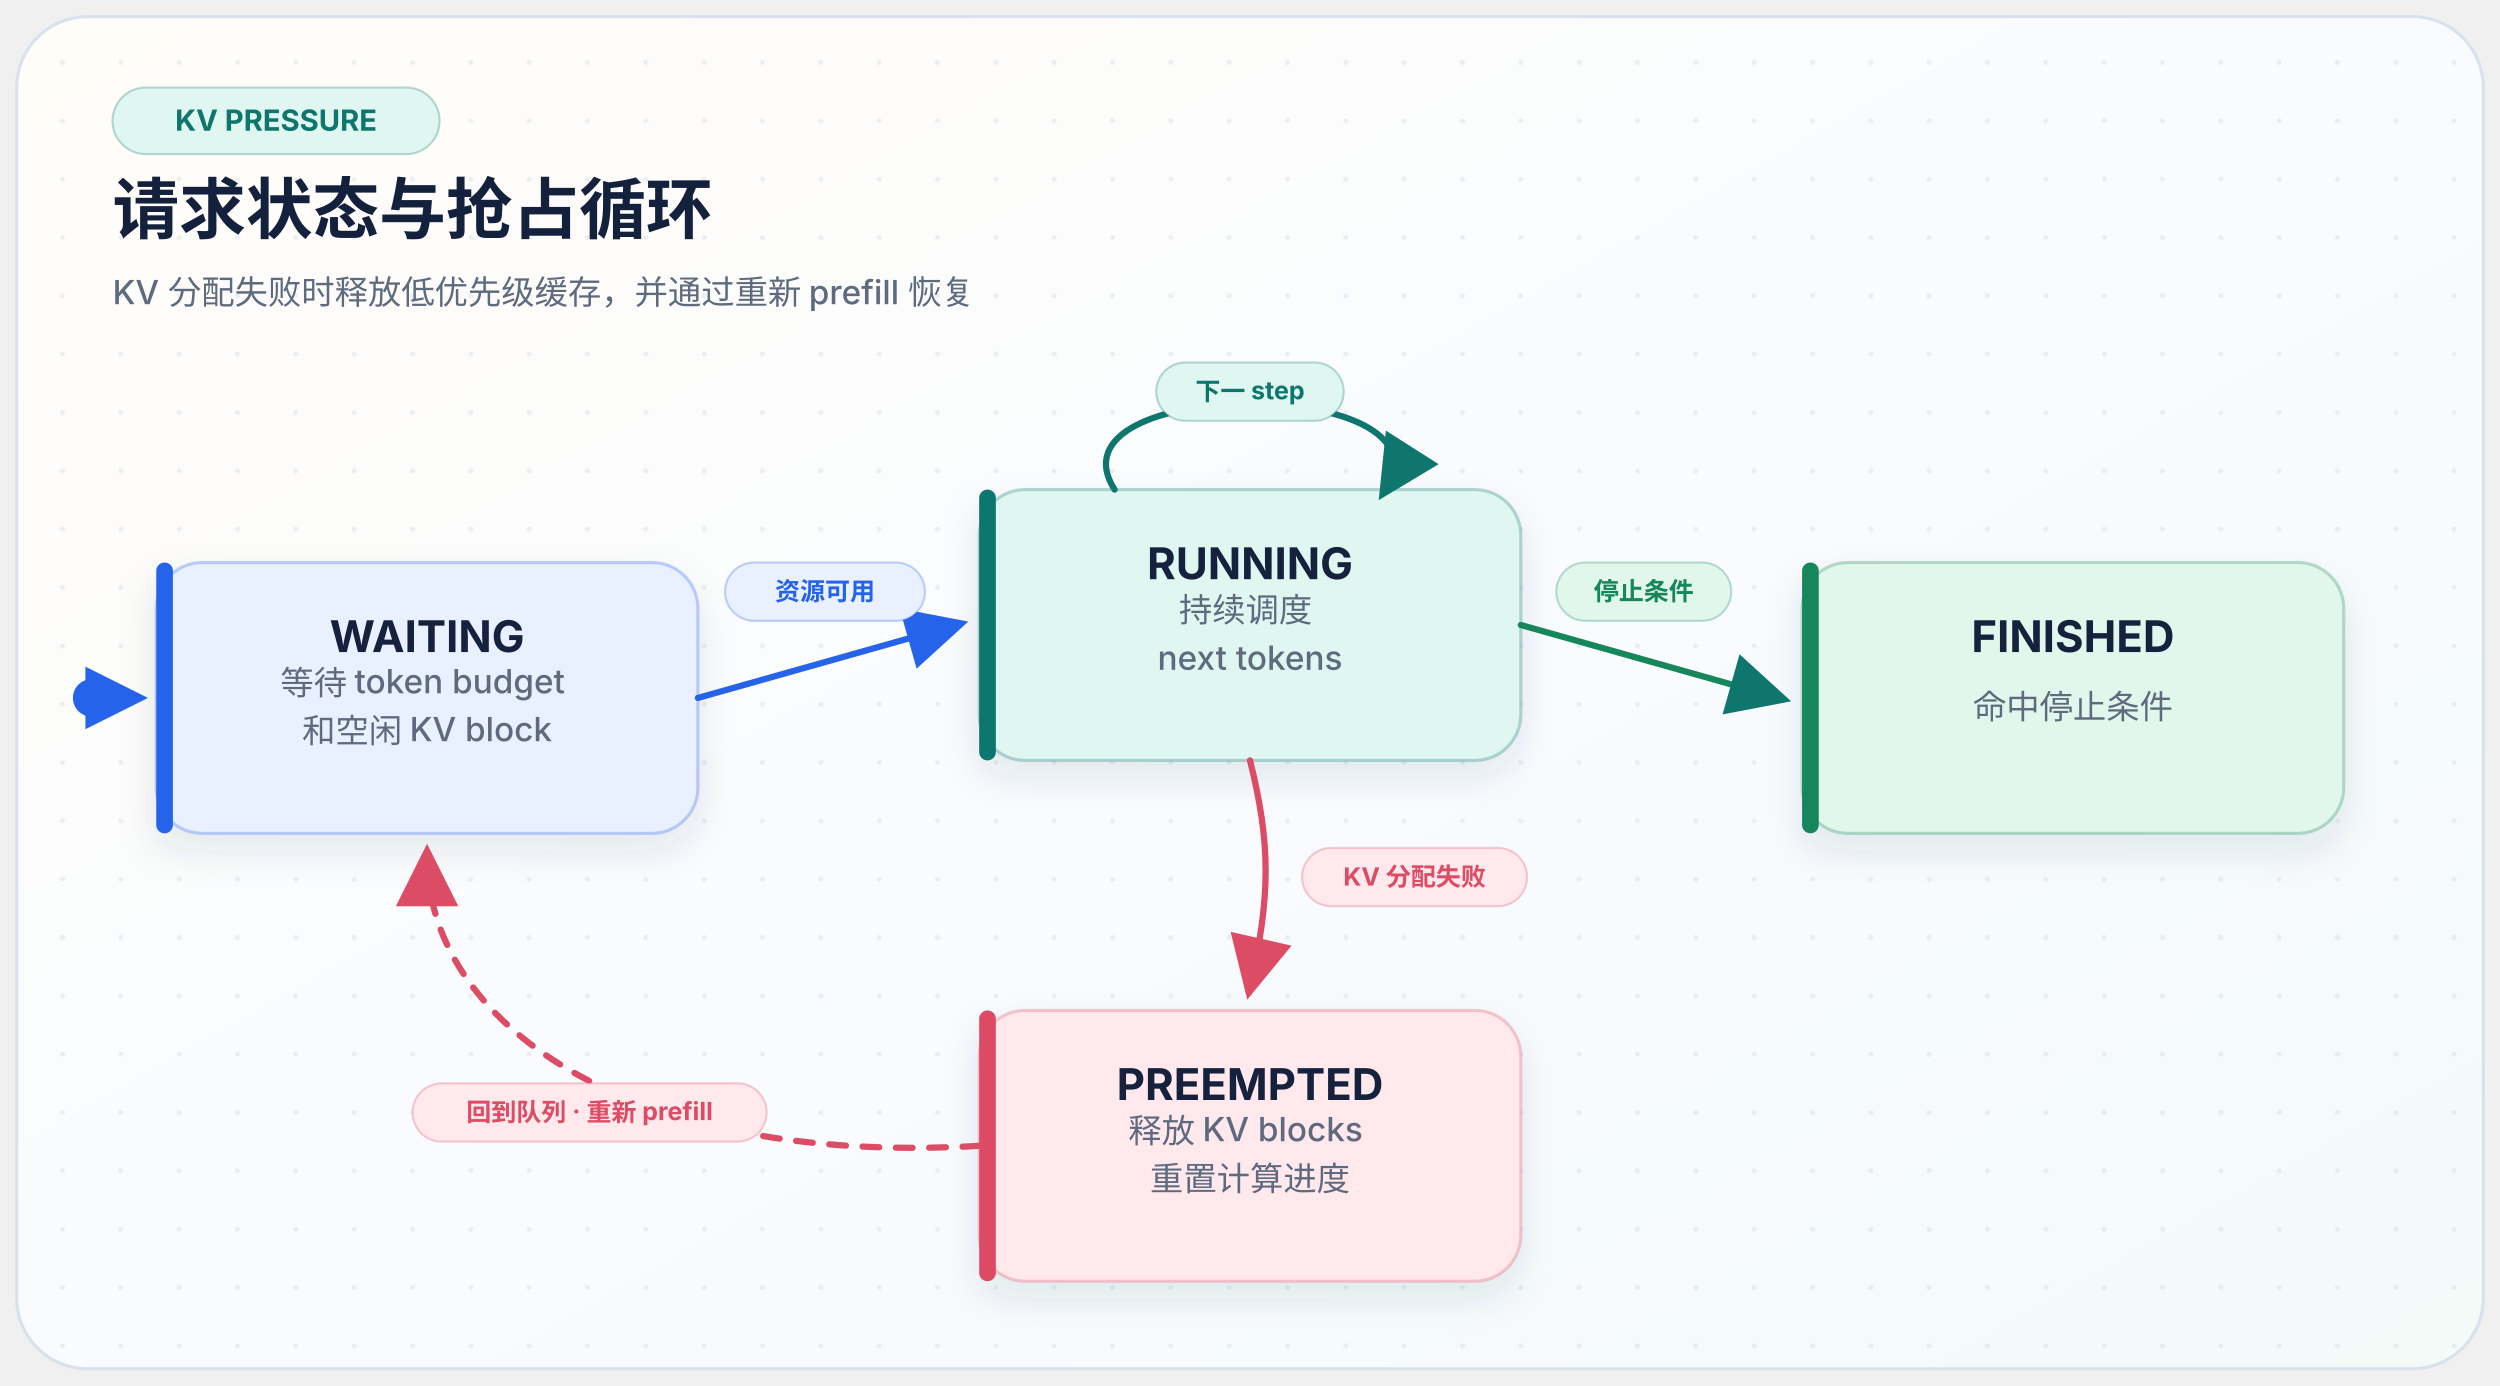
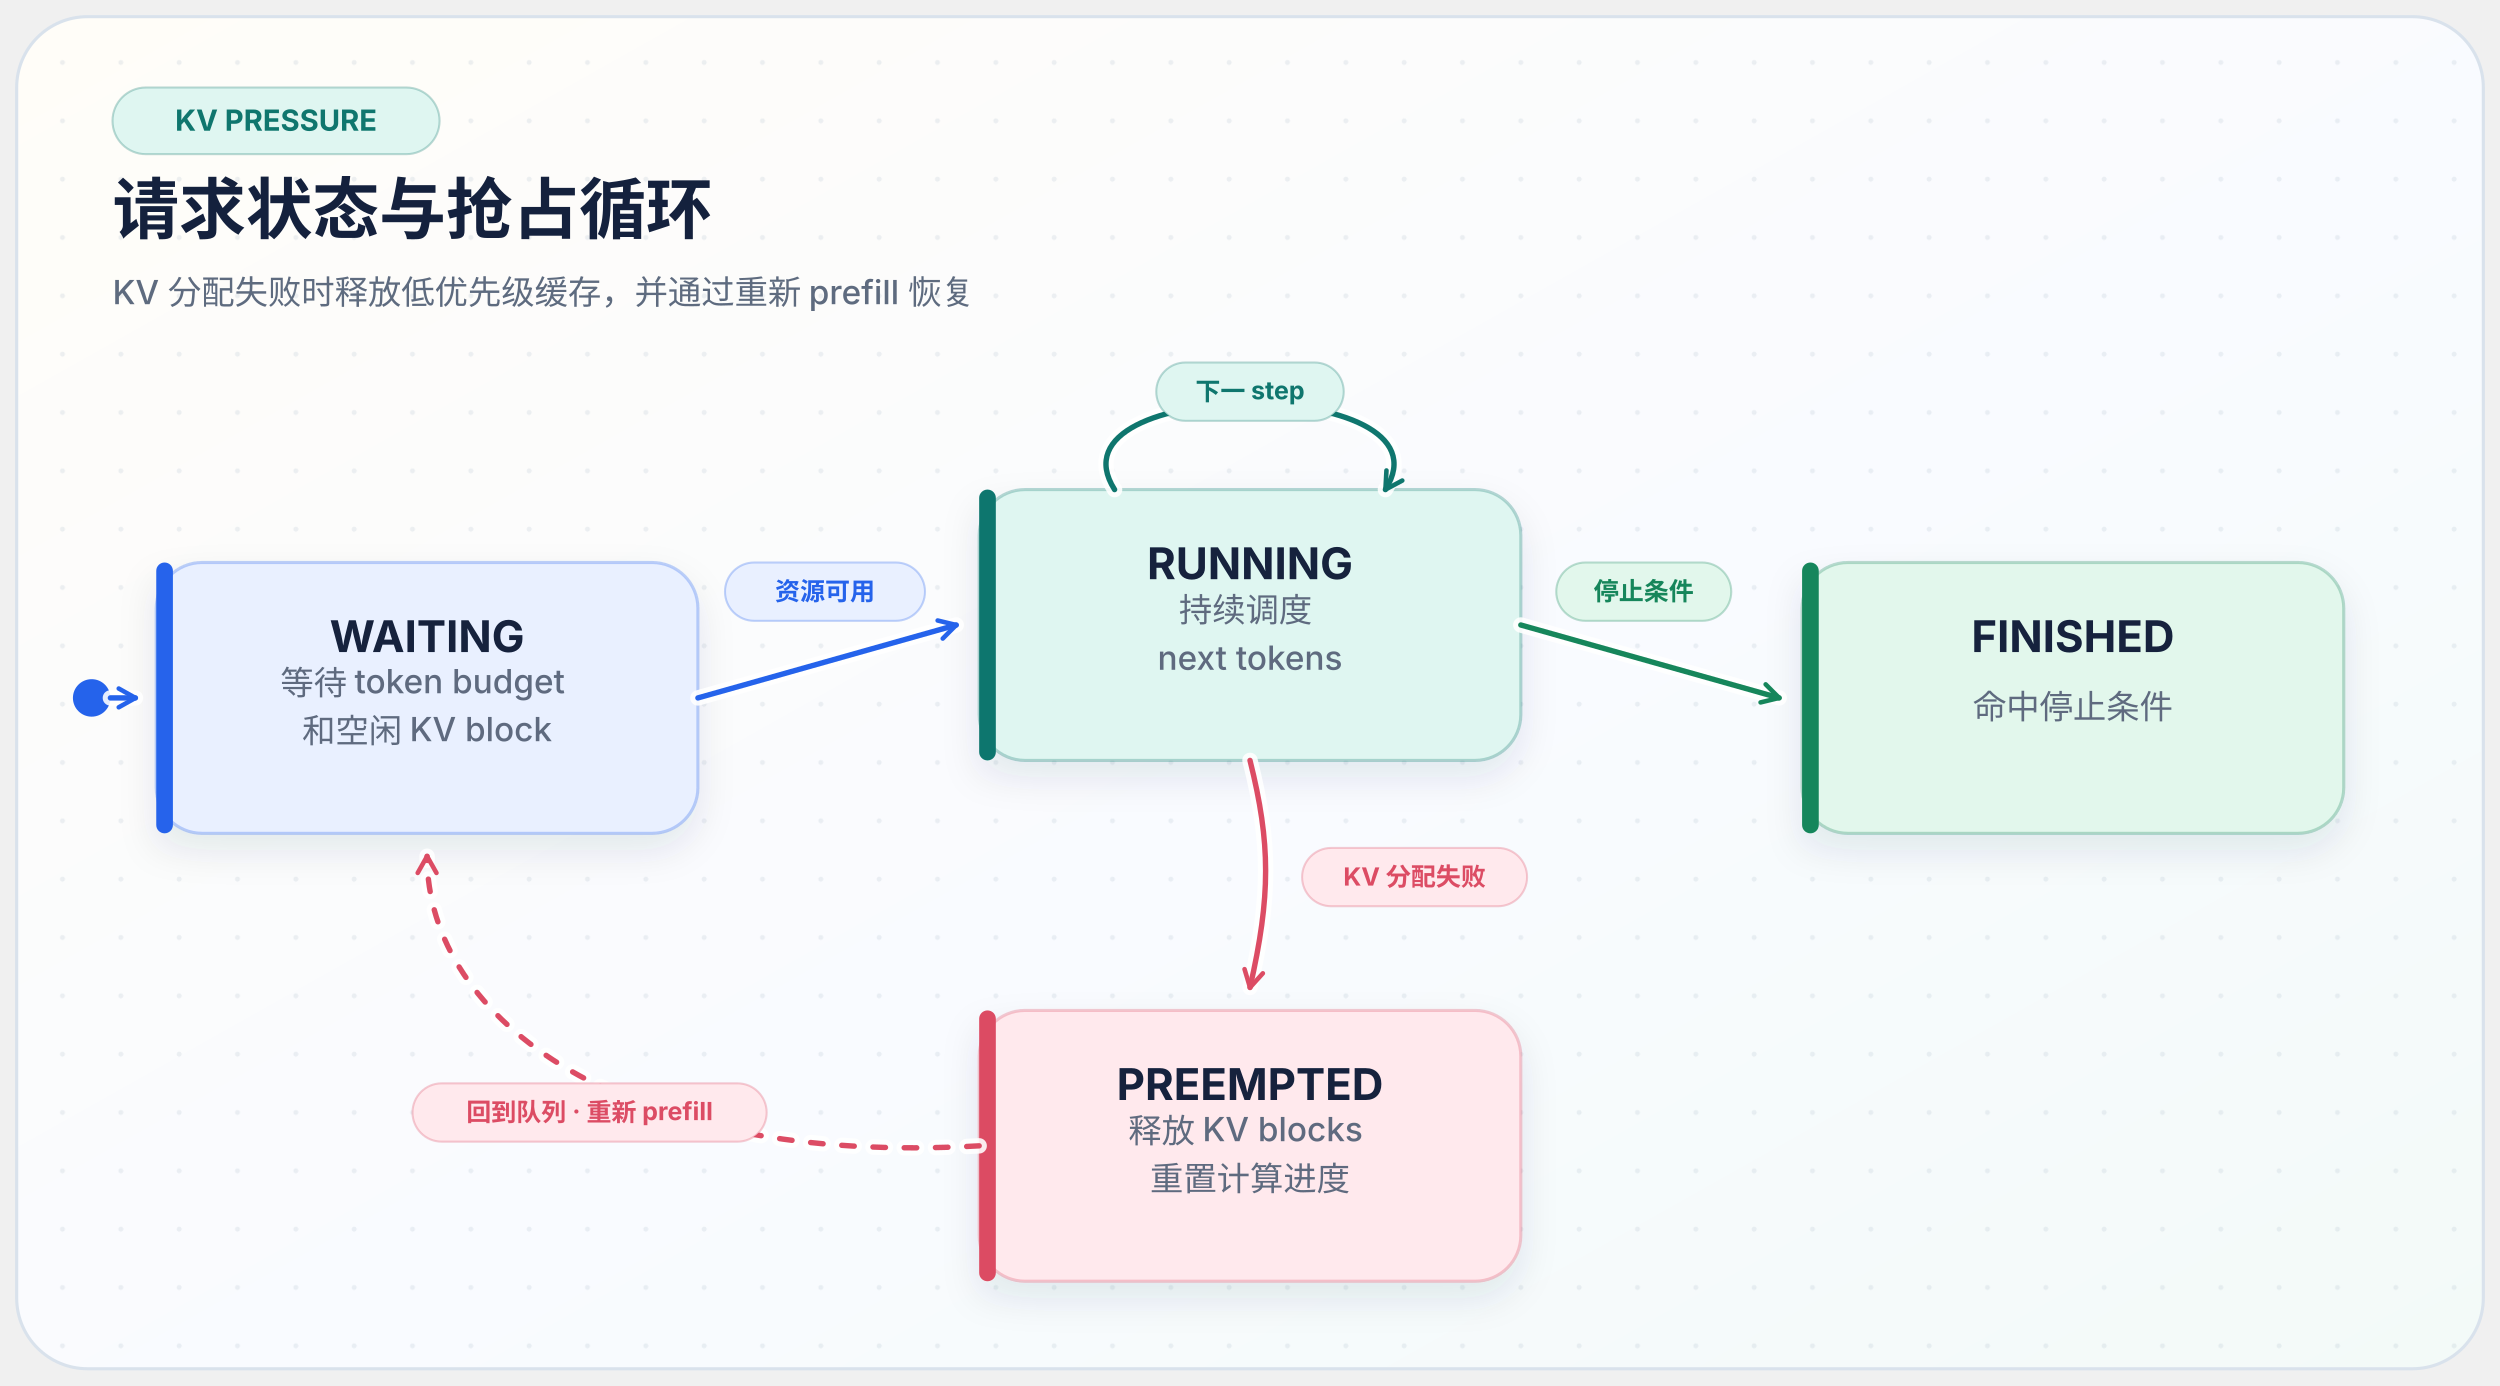
<svg xmlns="http://www.w3.org/2000/svg" width="1200" height="665" viewBox="0 0 1200 665" role="img" aria-labelledby="diagram-title diagram-desc">
  <defs>
    <linearGradient id="paper" x1="0" y1="0" x2="1" y2="1">
      <stop offset="0" stop-color="#fffdf8" />
      <stop offset=".55" stop-color="#f9fbff" />
      <stop offset="1" stop-color="#f3faf8" />
    </linearGradient>
    <pattern id="dots" width="28" height="28" patternUnits="userSpaceOnUse">
      <circle cx="2" cy="2" r="1.2" fill="#9fb0c2" opacity=".18" />
    </pattern>
    <filter id="shadow" x="-20%" y="-20%" width="140%" height="150%">
      <feDropShadow dx="0" dy="8" stdDeviation="9" flood-color="#183153" flood-opacity=".10" />
    </filter>
-     <marker id="arrow" markerWidth="10" markerHeight="10" refX="8" refY="5" orient="auto" markerUnits="strokeWidth">
-       <path d="M 0 0 L 10 5 L 0 10 z" fill="#b8c4d2" />
+     <marker id="arrow" markerWidth="12" markerHeight="12" refX="10" refY="6" orient="auto" markerUnits="userSpaceOnUse">
+       <path d="M 2 1.5 L 10 6 L 2 10.5" fill="none" stroke="#b8c4d2" stroke-width="2.2" stroke-linecap="round" stroke-linejoin="round" />
    </marker>
-     <marker id="arrowTeal" markerWidth="10" markerHeight="10" refX="8" refY="5" orient="auto" markerUnits="strokeWidth">
-       <path d="M 0 0 L 10 5 L 0 10 z" fill="#0f766e" />
+     <marker id="arrowTeal" markerWidth="12" markerHeight="12" refX="10" refY="6" orient="auto" markerUnits="userSpaceOnUse">
+       <path d="M 2 1.5 L 10 6 L 2 10.5" fill="none" stroke="#0f766e" stroke-width="2.2" stroke-linecap="round" stroke-linejoin="round" />
    </marker>
-     <marker id="arrowBlue" markerWidth="10" markerHeight="10" refX="8" refY="5" orient="auto" markerUnits="strokeWidth">
-       <path d="M 0 0 L 10 5 L 0 10 z" fill="#2563eb" />
+     <marker id="arrowBlue" markerWidth="12" markerHeight="12" refX="10" refY="6" orient="auto" markerUnits="userSpaceOnUse">
+       <path d="M 2 1.5 L 10 6 L 2 10.5" fill="none" stroke="#2563eb" stroke-width="2.2" stroke-linecap="round" stroke-linejoin="round" />
    </marker>
-     <marker id="arrowAmber" markerWidth="10" markerHeight="10" refX="8" refY="5" orient="auto" markerUnits="strokeWidth">
-       <path d="M 0 0 L 10 5 L 0 10 z" fill="#d97706" />
+     <marker id="arrowIndigo" markerWidth="12" markerHeight="12" refX="10" refY="6" orient="auto" markerUnits="userSpaceOnUse">
+       <path d="M 2 1.5 L 10 6 L 2 10.5" fill="none" stroke="#4f46e5" stroke-width="2.2" stroke-linecap="round" stroke-linejoin="round" />
    </marker>
-     <marker id="arrowRose" markerWidth="10" markerHeight="10" refX="8" refY="5" orient="auto" markerUnits="strokeWidth">
-       <path d="M 0 0 L 10 5 L 0 10 z" fill="#dc4c64" />
+     <marker id="arrowAmber" markerWidth="12" markerHeight="12" refX="10" refY="6" orient="auto" markerUnits="userSpaceOnUse">
+       <path d="M 2 1.5 L 10 6 L 2 10.5" fill="none" stroke="#d97706" stroke-width="2.2" stroke-linecap="round" stroke-linejoin="round" />
+     </marker>
+     <marker id="arrowRose" markerWidth="12" markerHeight="12" refX="10" refY="6" orient="auto" markerUnits="userSpaceOnUse">
+       <path d="M 2 1.5 L 10 6 L 2 10.5" fill="none" stroke="#dc4c64" stroke-width="2.2" stroke-linecap="round" stroke-linejoin="round" />
+     </marker>
+     <marker id="arrowGreen" markerWidth="12" markerHeight="12" refX="10" refY="6" orient="auto" markerUnits="userSpaceOnUse">
+       <path d="M 2 1.5 L 10 6 L 2 10.5" fill="none" stroke="#16865b" stroke-width="2.2" stroke-linecap="round" stroke-linejoin="round" />
    </marker>
  </defs>
  <rect x="8" y="8" width="1184" height="649" rx="34" fill="url(#paper)" stroke="#d9e2ec" stroke-width="1.5" />
  <rect x="8" y="8" width="1184" height="649" rx="34" fill="url(#dots)" />
  <g>
    <rect x="54" y="42" width="157" height="32" rx="16" fill="#dff6f1" stroke="#0f766e" stroke-opacity=".28" />
    <text x="132.5" y="62.76" text-anchor="middle" font-family="Inter, Noto Sans SC, PingFang SC, Microsoft YaHei, system-ui, sans-serif" font-size="14" font-weight="700" fill="#0f766e" opacity="1">
      <tspan x="132.5" dy="0">KV PRESSURE</tspan>
    </text>
  </g>
  <text x="54" y="112" text-anchor="start" font-family="Inter, Noto Sans SC, PingFang SC, Microsoft YaHei, system-ui, sans-serif" font-size="32" font-weight="800" fill="#14213d" opacity="1">
    <tspan x="54" dy="0">请求状态与抢占循环</tspan>
  </text>
  <text x="54" y="146" text-anchor="start" font-family="Inter, Noto Sans SC, PingFang SC, Microsoft YaHei, system-ui, sans-serif" font-size="16" font-weight="500" fill="#5e6b7f" opacity="1">
    <tspan x="54" dy="0">KV 分配失败时释放低优先级缓存，并通过重新 prefill 恢复</tspan>
  </text>
  <g filter="url(#shadow)">
    <rect x="75" y="270" width="260" height="130" rx="22" fill="#e9f0ff" stroke="#2563eb" stroke-opacity=".28" stroke-width="1.5" />
    <rect x="75" y="270" width="8" height="130" rx="4" fill="#2563eb" />
    <text x="205" y="313" text-anchor="middle" font-family="Inter, Noto Sans SC, PingFang SC, Microsoft YaHei, system-ui, sans-serif" font-size="21" font-weight="750" fill="#14213d" opacity="1">
      <tspan x="205" dy="0">WAITING</tspan>
    </text>
    <text x="205" y="333.5" text-anchor="middle" font-family="Inter, Noto Sans SC, PingFang SC, Microsoft YaHei, system-ui, sans-serif" font-size="16" font-weight="500" fill="#5e6b7f" opacity="1">
      <tspan x="205" dy="0">等待 token budget</tspan>
      <tspan x="205" dy="23">和空闲 KV block</tspan>
    </text>
  </g>
  <g filter="url(#shadow)">
    <rect x="470" y="235" width="260" height="130" rx="22" fill="#dff6f1" stroke="#0f766e" stroke-opacity=".28" stroke-width="1.5" />
    <rect x="470" y="235" width="8" height="130" rx="4" fill="#0f766e" />
    <text x="600" y="278" text-anchor="middle" font-family="Inter, Noto Sans SC, PingFang SC, Microsoft YaHei, system-ui, sans-serif" font-size="21" font-weight="750" fill="#14213d" opacity="1">
      <tspan x="600" dy="0">RUNNING</tspan>
    </text>
    <text x="600" y="298.5" text-anchor="middle" font-family="Inter, Noto Sans SC, PingFang SC, Microsoft YaHei, system-ui, sans-serif" font-size="16" font-weight="500" fill="#5e6b7f" opacity="1">
      <tspan x="600" dy="0">持续调度</tspan>
      <tspan x="600" dy="23">next tokens</tspan>
    </text>
  </g>
  <g filter="url(#shadow)">
    <rect x="865" y="270" width="260" height="130" rx="22" fill="#e2f7ec" stroke="#16865b" stroke-opacity=".28" stroke-width="1.5" />
    <rect x="865" y="270" width="8" height="130" rx="4" fill="#16865b" />
    <text x="995" y="313" text-anchor="middle" font-family="Inter, Noto Sans SC, PingFang SC, Microsoft YaHei, system-ui, sans-serif" font-size="21" font-weight="750" fill="#14213d" opacity="1">
      <tspan x="995" dy="0">FINISHED</tspan>
    </text>
    <text x="995" y="345" text-anchor="middle" font-family="Inter, Noto Sans SC, PingFang SC, Microsoft YaHei, system-ui, sans-serif" font-size="16" font-weight="500" fill="#5e6b7f" opacity="1">
      <tspan x="995" dy="0">命中停止条件</tspan>
    </text>
  </g>
  <g filter="url(#shadow)">
    <rect x="470" y="485" width="260" height="130" rx="22" fill="#ffe9ed" stroke="#dc4c64" stroke-opacity=".28" stroke-width="1.5" />
    <rect x="470" y="485" width="8" height="130" rx="4" fill="#dc4c64" />
    <text x="600" y="528" text-anchor="middle" font-family="Inter, Noto Sans SC, PingFang SC, Microsoft YaHei, system-ui, sans-serif" font-size="21" font-weight="750" fill="#14213d" opacity="1">
      <tspan x="600" dy="0">PREEMPTED</tspan>
    </text>
    <text x="600" y="548.5" text-anchor="middle" font-family="Inter, Noto Sans SC, PingFang SC, Microsoft YaHei, system-ui, sans-serif" font-size="16" font-weight="500" fill="#5e6b7f" opacity="1">
      <tspan x="600" dy="0">释放 KV blocks</tspan>
      <tspan x="600" dy="23">重置计算进度</tspan>
    </text>
  </g>
  <circle cx="44" cy="335" r="9" fill="#2563eb" />
-   <path d="M 53 335 L 65 335" fill="none" stroke="#2563eb" stroke-width="3" stroke-linecap="round" stroke-linejoin="round" marker-end="url(#arrowBlue)" opacity="1" />
-   <path d="M 335 335 L 459 300" fill="none" stroke="#2563eb" stroke-width="3" stroke-linecap="round" stroke-linejoin="round" marker-end="url(#arrowBlue)" opacity="1" />
+   <g class="flow-connector" opacity="1">
+     <path d="M 53 335 L 65 335" fill="none" stroke="#ffffff" stroke-opacity=".88" stroke-width="7.4" stroke-linecap="round" stroke-linejoin="round" />
+     <path d="M 53 335 L 65 335" fill="none" stroke="#2563eb" stroke-width="2.6" stroke-linecap="round" stroke-linejoin="round" marker-end="url(#arrowBlue)" />
+   </g>
+   <g class="flow-connector" opacity="1">
+     <path d="M 335 335 L 459 300" fill="none" stroke="#ffffff" stroke-opacity=".88" stroke-width="7.4" stroke-linecap="round" stroke-linejoin="round" />
+     <path d="M 335 335 L 459 300" fill="none" stroke="#2563eb" stroke-width="2.6" stroke-linecap="round" stroke-linejoin="round" marker-end="url(#arrowBlue)" />
+   </g>
  <g>
    <rect x="348" y="270" width="96" height="28" rx="14" fill="#e9f0ff" stroke="#2563eb" stroke-opacity=".28" />
    <text x="396" y="288.08" text-anchor="middle" font-family="Inter, Noto Sans SC, PingFang SC, Microsoft YaHei, system-ui, sans-serif" font-size="12" font-weight="700" fill="#2563eb" opacity="1">
      <tspan x="396" dy="0">资源可用</tspan>
    </text>
  </g>
-   <path d="M 730 300 L 854 335" fill="none" stroke="#16865b" stroke-width="3" stroke-linecap="round" stroke-linejoin="round" marker-end="url(#arrowTeal)" opacity="1" />
+   <g class="flow-connector" opacity="1">
+     <path d="M 730 300 L 854 335" fill="none" stroke="#ffffff" stroke-opacity=".88" stroke-width="7.4" stroke-linecap="round" stroke-linejoin="round" />
+     <path d="M 730 300 L 854 335" fill="none" stroke="#16865b" stroke-width="2.6" stroke-linecap="round" stroke-linejoin="round" marker-end="url(#arrowGreen)" />
+   </g>
  <g>
    <rect x="747" y="270" width="84" height="28" rx="14" fill="#e2f7ec" stroke="#16865b" stroke-opacity=".28" />
    <text x="789" y="288.08" text-anchor="middle" font-family="Inter, Noto Sans SC, PingFang SC, Microsoft YaHei, system-ui, sans-serif" font-size="12" font-weight="700" fill="#16865b" opacity="1">
      <tspan x="789" dy="0">停止条件</tspan>
    </text>
  </g>
-   <path d="M 600 365 C 610 405, 610 430, 600 474" fill="none" stroke="#dc4c64" stroke-width="3" stroke-linecap="round" stroke-linejoin="round" marker-end="url(#arrowRose)" opacity="1" />
+   <g class="flow-connector" opacity="1">
+     <path d="M 600 365 C 610 405, 610 430, 600 474" fill="none" stroke="#ffffff" stroke-opacity=".88" stroke-width="7.4" stroke-linecap="round" stroke-linejoin="round" />
+     <path d="M 600 365 C 610 405, 610 430, 600 474" fill="none" stroke="#dc4c64" stroke-width="2.6" stroke-linecap="round" stroke-linejoin="round" marker-end="url(#arrowRose)" />
+   </g>
  <g>
    <rect x="625" y="407" width="108" height="28" rx="14" fill="#ffe9ed" stroke="#dc4c64" stroke-opacity=".28" />
    <text x="679" y="425.08" text-anchor="middle" font-family="Inter, Noto Sans SC, PingFang SC, Microsoft YaHei, system-ui, sans-serif" font-size="12" font-weight="700" fill="#dc4c64" opacity="1">
      <tspan x="679" dy="0">KV 分配失败</tspan>
    </text>
  </g>
-   <path d="M 470 550 C 300 560, 205 490, 205 411" fill="none" stroke="#dc4c64" stroke-width="3" stroke-linecap="round" stroke-linejoin="round" marker-end="url(#arrowRose)" stroke-dasharray="8 8" opacity="1" />
+   <g class="flow-connector" opacity="1">
+     <path d="M 470 550 C 300 560, 205 490, 205 411" fill="none" stroke="#ffffff" stroke-opacity=".88" stroke-width="7.4" stroke-linecap="round" stroke-linejoin="round" stroke-dasharray="6 9" />
+     <path d="M 470 550 C 300 560, 205 490, 205 411" fill="none" stroke="#dc4c64" stroke-width="2.6" stroke-linecap="round" stroke-linejoin="round" marker-end="url(#arrowRose)" stroke-dasharray="6 9" />
+   </g>
  <g>
    <rect x="198" y="520" width="170" height="28" rx="14" fill="#ffe9ed" stroke="#dc4c64" stroke-opacity=".28" />
    <text x="283" y="538.08" text-anchor="middle" font-family="Inter, Noto Sans SC, PingFang SC, Microsoft YaHei, system-ui, sans-serif" font-size="12" font-weight="700" fill="#dc4c64" opacity="1">
      <tspan x="283" dy="0">回到队列 · 重新 prefill</tspan>
    </text>
  </g>
-   <path d="M 535 235 C 500 180, 700 180, 665 235" fill="none" stroke="#0f766e" stroke-width="3" stroke-linecap="round" stroke-linejoin="round" marker-end="url(#arrowTeal)" opacity="1" />
+   <g class="flow-connector" opacity="1">
+     <path d="M 535 235 C 500 180, 700 180, 665 235" fill="none" stroke="#ffffff" stroke-opacity=".88" stroke-width="7.4" stroke-linecap="round" stroke-linejoin="round" />
+     <path d="M 535 235 C 500 180, 700 180, 665 235" fill="none" stroke="#0f766e" stroke-width="2.6" stroke-linecap="round" stroke-linejoin="round" marker-end="url(#arrowTeal)" />
+   </g>
  <g>
    <rect x="555" y="174" width="90" height="28" rx="14" fill="#dff6f1" stroke="#0f766e" stroke-opacity=".28" />
    <text x="600" y="192.08" text-anchor="middle" font-family="Inter, Noto Sans SC, PingFang SC, Microsoft YaHei, system-ui, sans-serif" font-size="12" font-weight="700" fill="#0f766e" opacity="1">
      <tspan x="600" dy="0">下一 step</tspan>
    </text>
  </g>
</svg>
